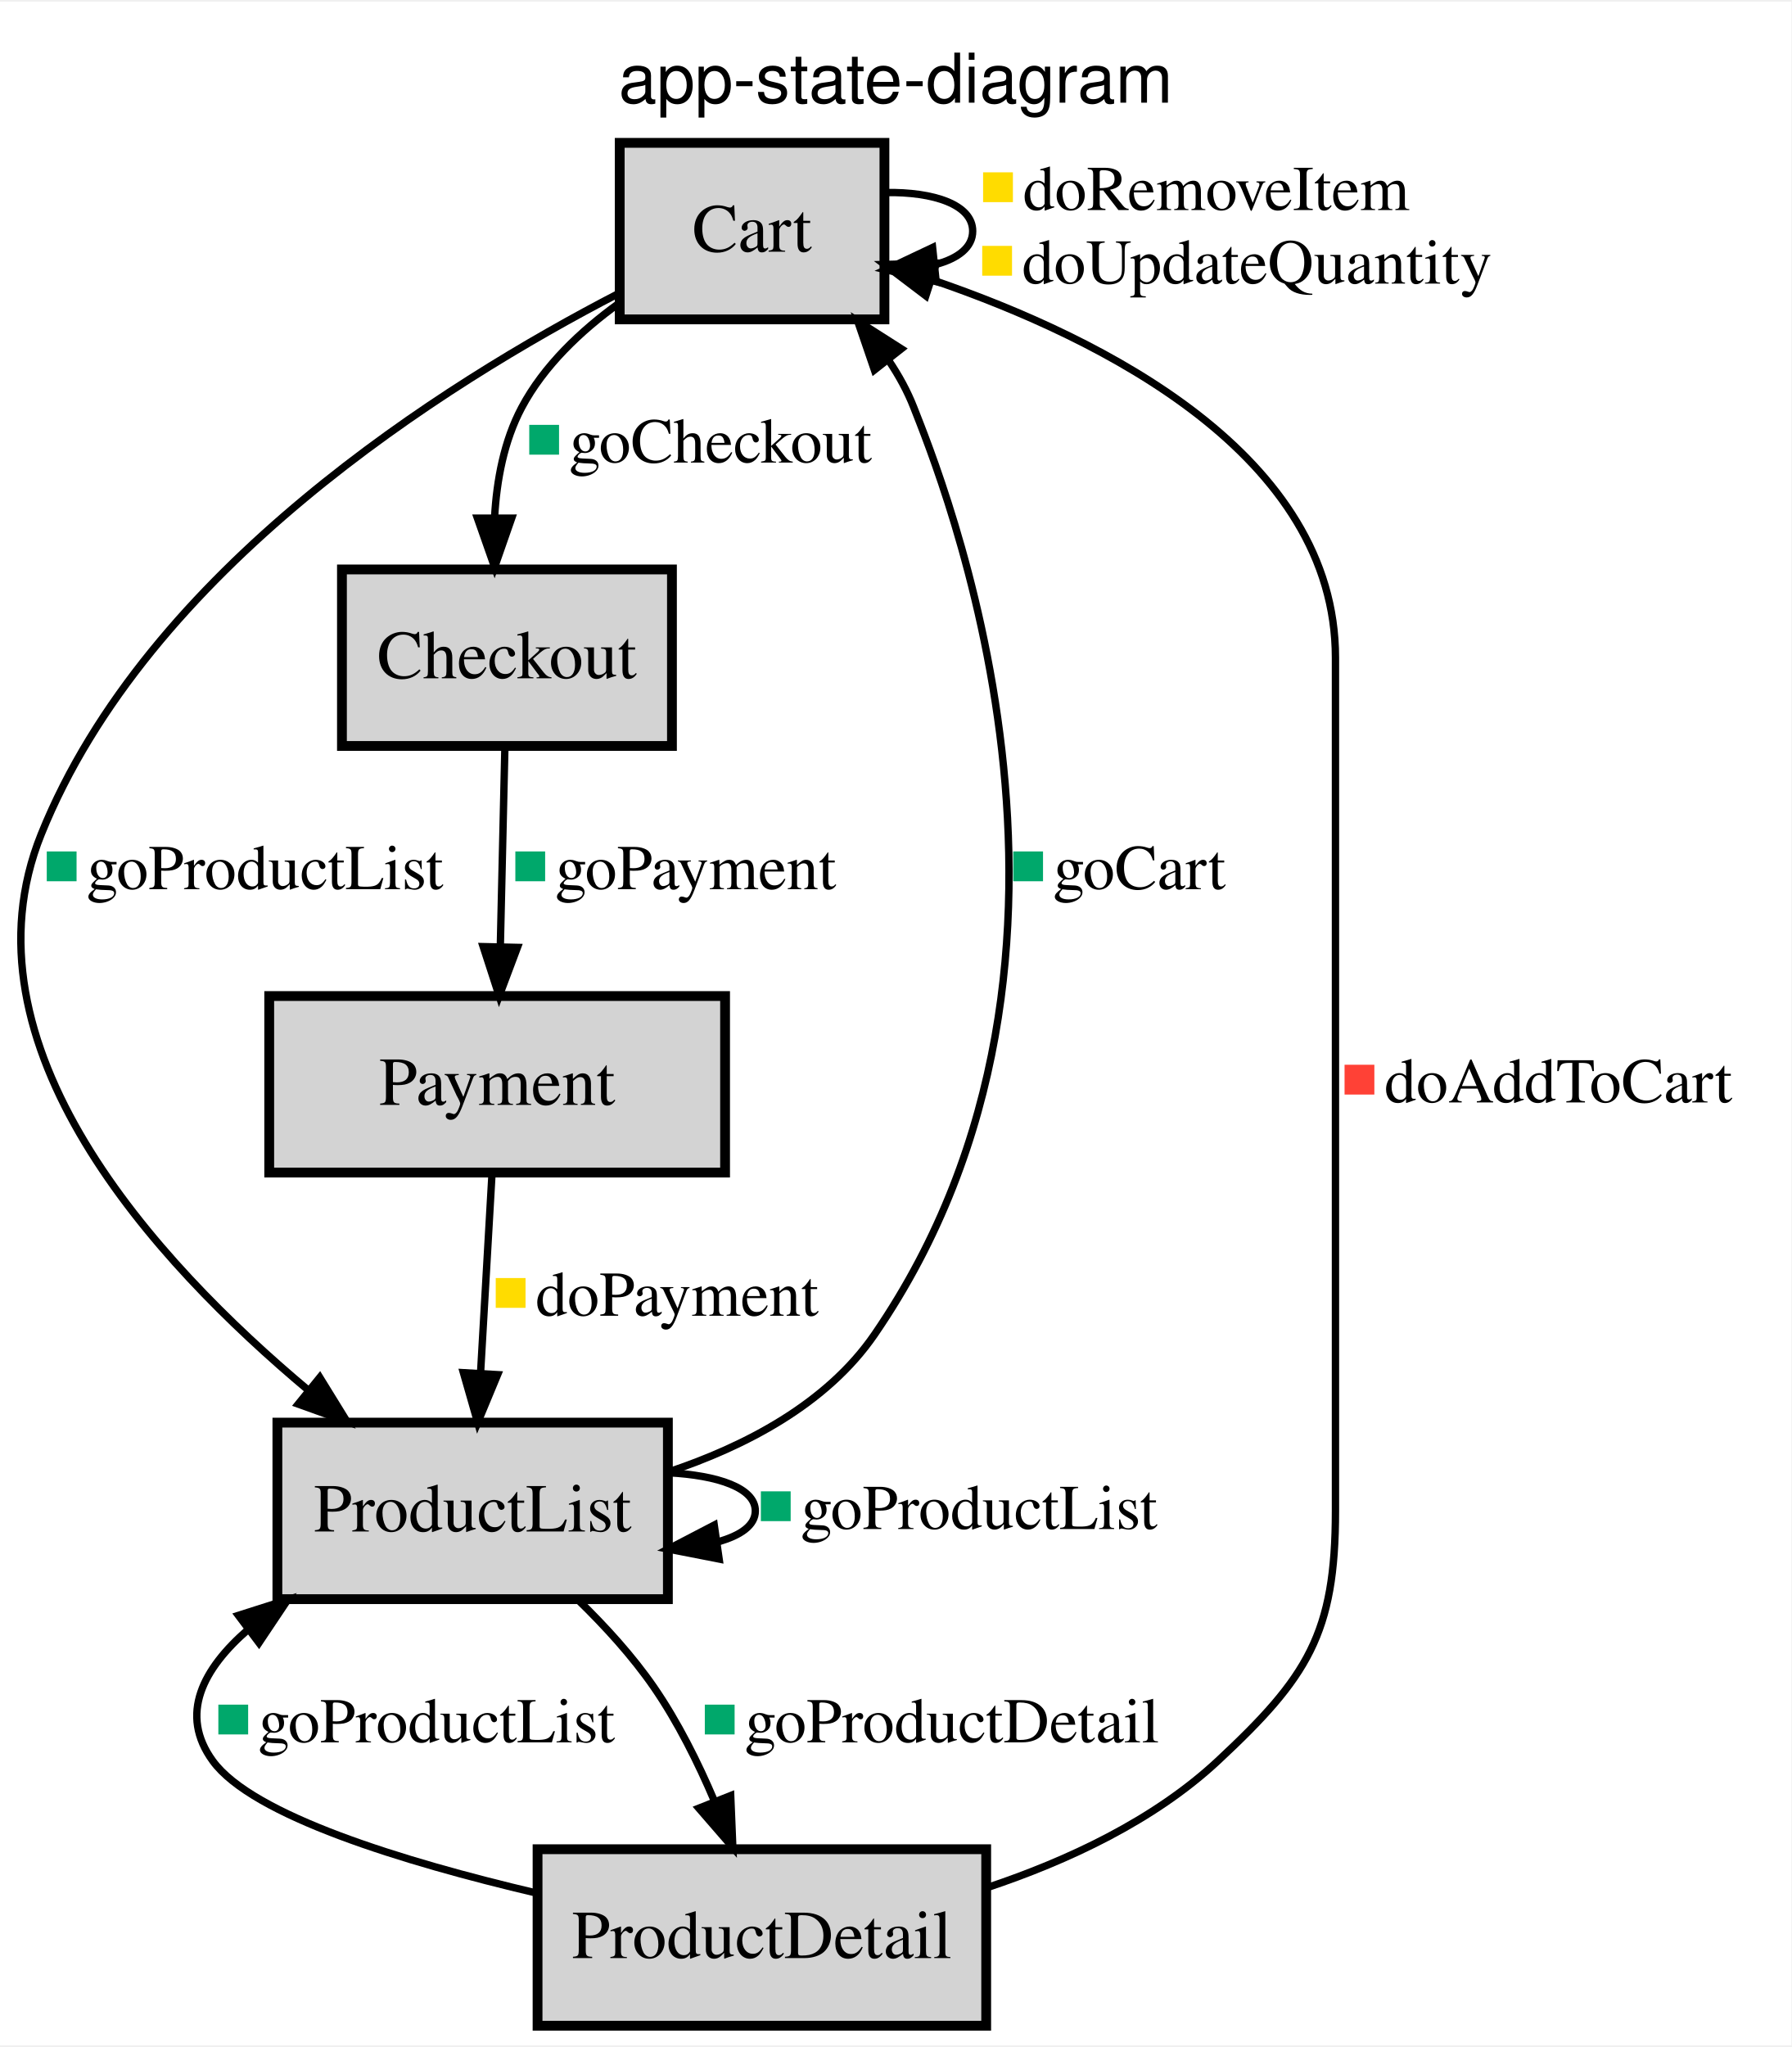
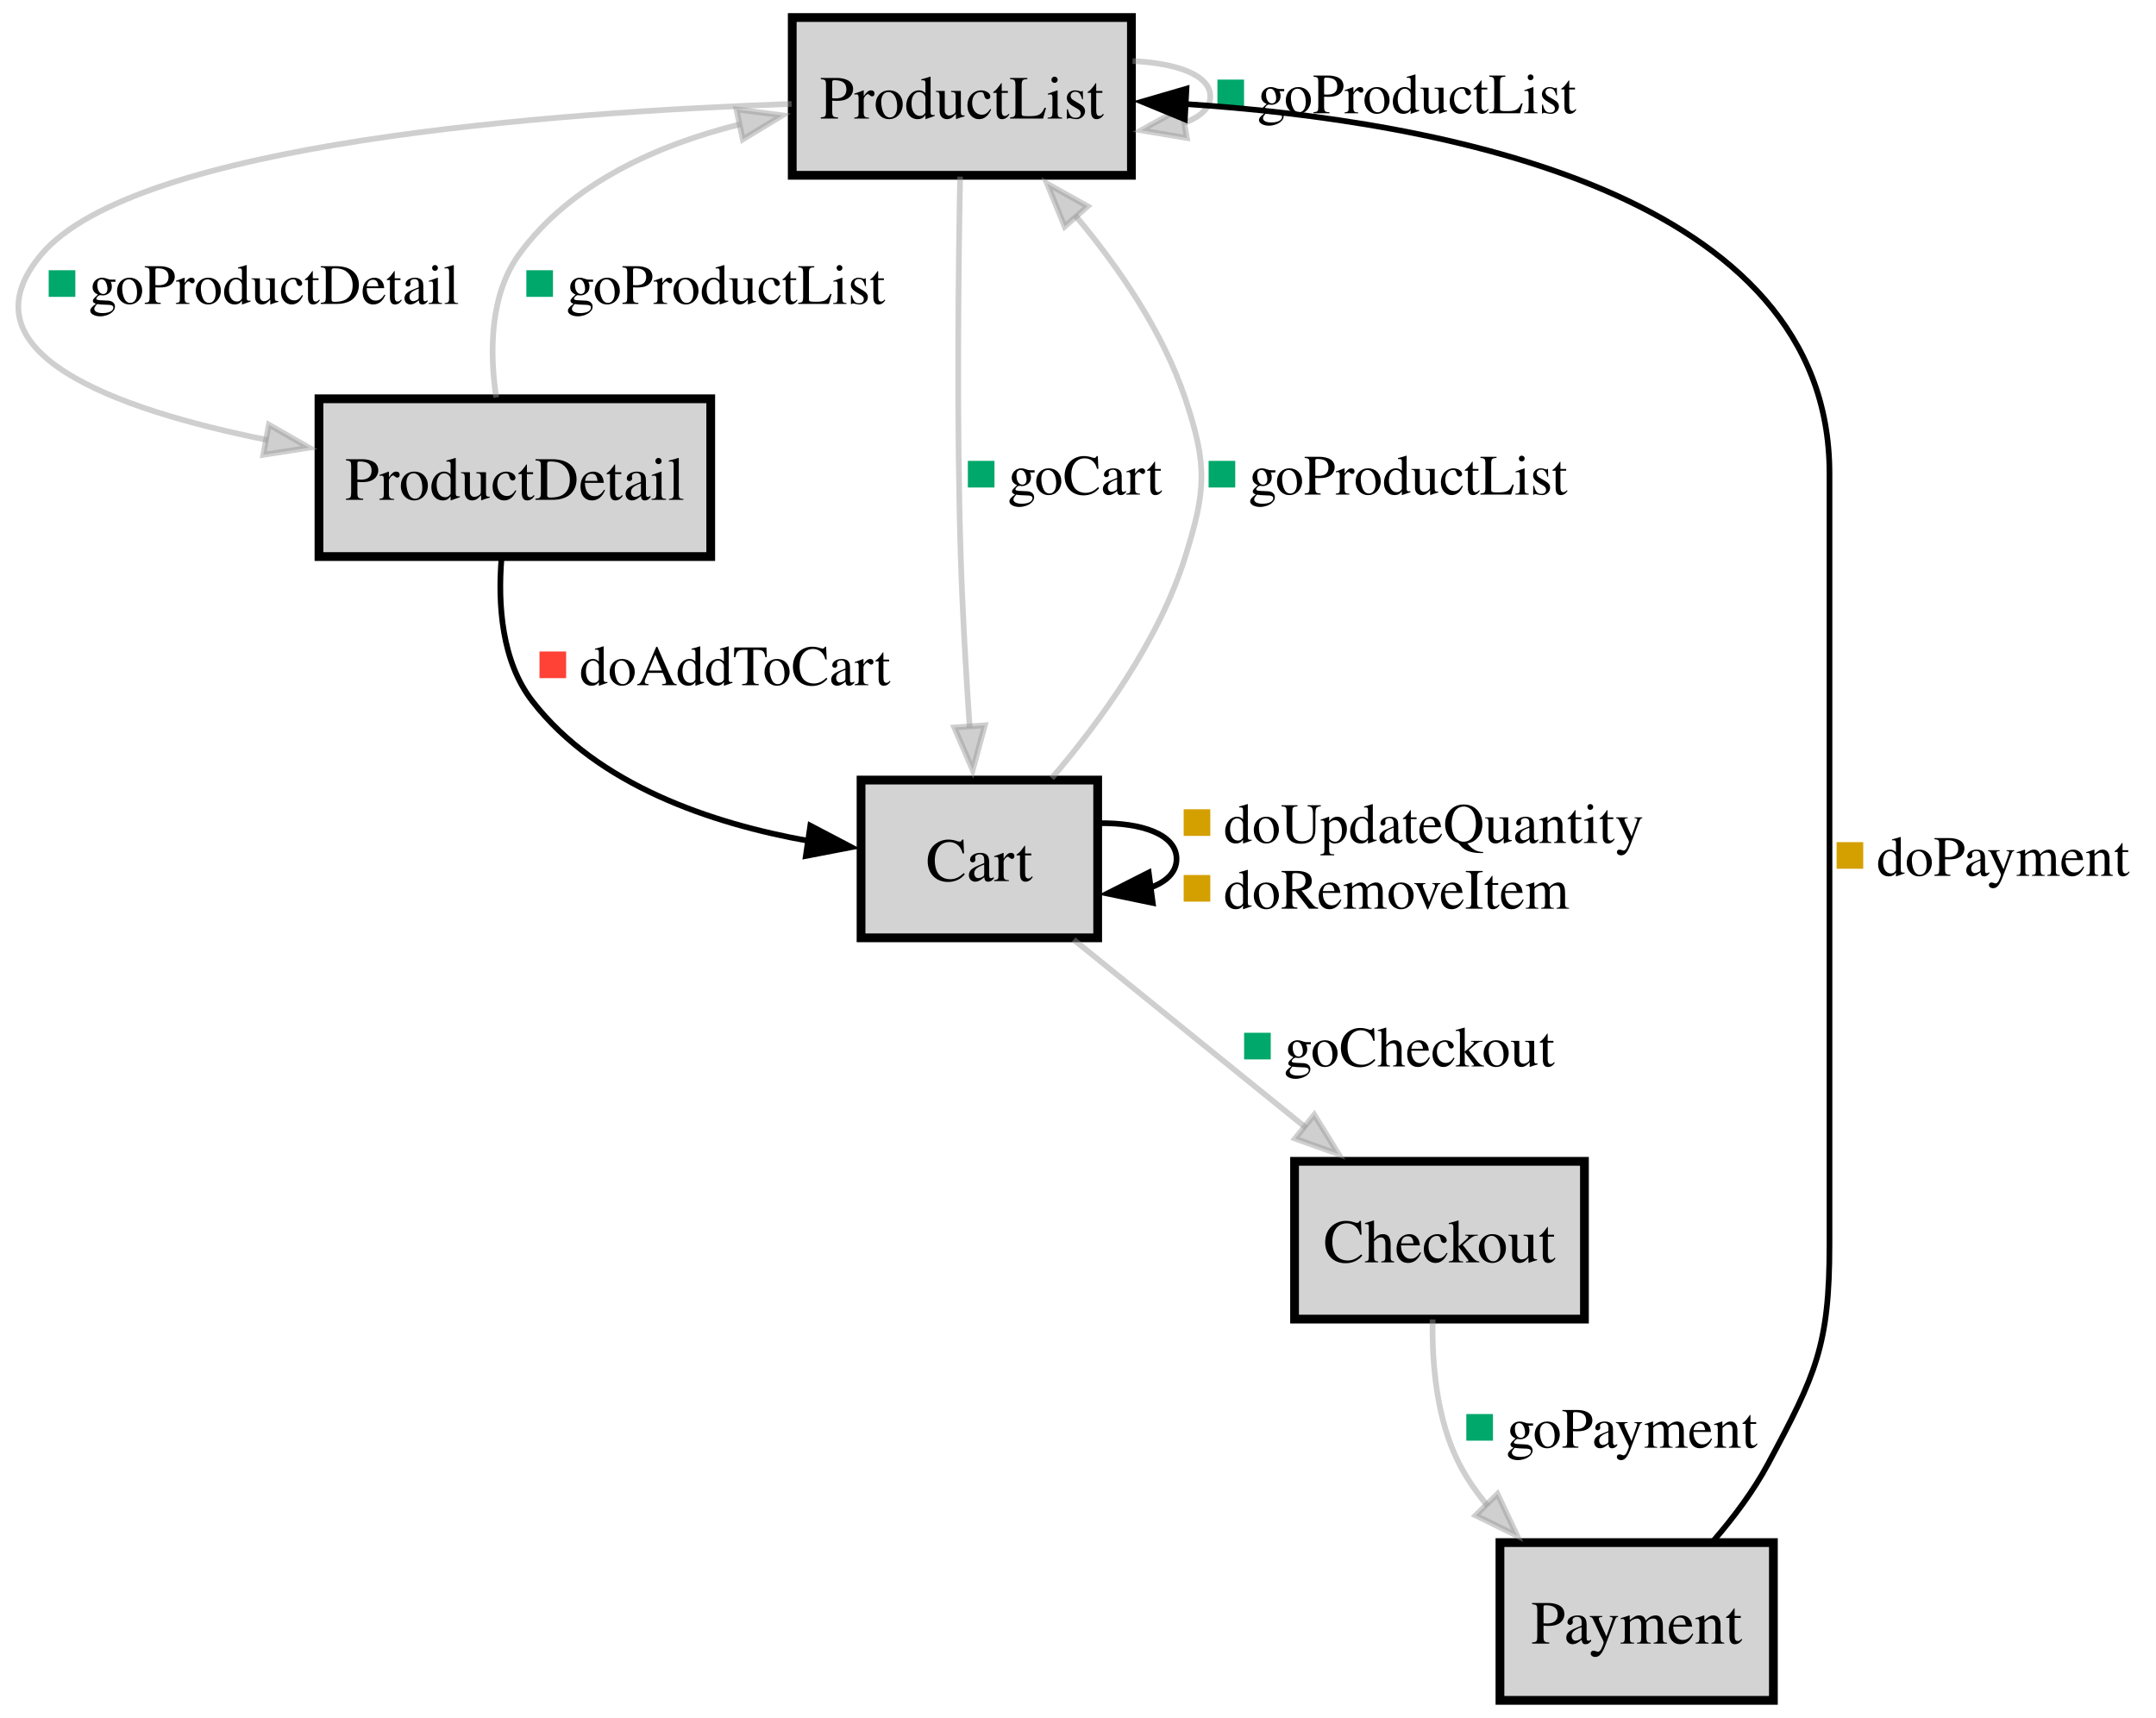
- <svg xmlns="http://www.w3.org/2000/svg" xmlns:xlink="http://www.w3.org/1999/xlink" width="365pt" height="417pt" viewBox="0.00 0.00 365.41 416.80">
-   <g id="graph0" class="graph" transform="scale(1 1) rotate(0) translate(4 412.8)">
-     <g id="a_graph0">
-       <a xlink:href="index.html" xlink:title="app-state-diagram" target="_parent">
-         <polygon fill="#ffffff" stroke="transparent" points="-4,4 -4,-412.8 361.409,-412.8 361.409,4 -4,4" />
-         <text text-anchor="middle" x="178.704" y="-392.2" font-family="Helvetica,sans-Serif" font-size="14.00" fill="#000000">app-state-diagram</text>
-       </a>
-     </g>
+ <svg xmlns="http://www.w3.org/2000/svg" xmlns:xlink="http://www.w3.org/1999/xlink" width="492pt" height="392pt" viewBox="0.00 0.00 492.00 392.00">
+   <g id="graph0" class="graph" transform="scale(1 1) rotate(0) translate(4 388)">
+     <polygon fill="white" stroke="none" points="-4,4 -4,-388 487.99,-388 487.99,4 -4,4" />
    <g id="node1" class="node">
      <g id="a_node1">
-         <a xlink:href="#Cart" xlink:title="Cart" target="_parent">
-           <polygon fill="#d3d3d3" stroke="#000000" stroke-width="2" points="176.409,-384 122.409,-384 122.409,-348 176.409,-348 176.409,-384" />
-           <text text-anchor="middle" x="149.409" y="-361.8" font-family="Times,serif" font-size="14.00" fill="#000000">Cart</text>
-         </a>
-       </g>
-     </g>
-     <g id="edge1" class="edge doRemoveItem">
+         <a xlink:href="#ProductList" xlink:title="ProductList">
+           <polygon fill="lightgray" stroke="black" stroke-width="2" points="254.19,-384 176.79,-384 176.79,-348 254.19,-348 254.19,-384" />
+           <text xml:space="preserve" text-anchor="middle" x="215.49" y="-360.95" font-family="Times,serif" font-size="14.00">ProductList</text>
+         </a>
+       </g>
+     </g>
+     <g id="edge1" class="edge goProductList">
      <g id="a_edge1">
-         <a xlink:href="#doRemoveItem" xlink:title="&lt;TABLE&gt;" target="_parent">
-           <path fill="none" stroke="#000000" stroke-width="1.5" d="M176.649,-373.867C186.433,-374.036 194.409,-371.414 194.409,-366 194.409,-362.701 191.447,-360.438 186.919,-359.212" />
-           <polygon fill="#000000" stroke="#000000" stroke-width="1.5" points="186.961,-355.697 176.649,-358.133 186.229,-362.659 186.961,-355.697" />
+         <a xlink:href="#goProductList" xlink:title="&lt;TABLE&gt;">
+           <path fill="none" stroke="#999999" stroke-width="1.3" stroke-opacity="0.467" d="M254.45,-374.07C264.57,-373.58 272.19,-370.89 272.19,-366 272.19,-363.33 269.91,-361.31 266.19,-359.95" />
+           <polygon fill="#999999" fill-opacity="0.467" stroke="#999999" stroke-width="1.3" stroke-opacity="0.467" points="266.84,-356.51 256.39,-358.26 265.65,-363.41 266.84,-356.51" />
        </a>
      </g>
      <g id="a_edge1-label">
-         <a xlink:href="#doRemoveItem" xlink:title="&lt;TABLE&gt;" target="_parent">
+         <a xlink:href="#goProductList" xlink:title="&lt;TABLE&gt;">
          <g id="a_edge1_0">
-             <a xlink:href="#doRemoveItem" xlink:title="Remove item from cart (idempotent)" target="_parent">
-               <text text-anchor="start" x="194.909" y="-370.3" font-family="Times,serif" font-size="13.00" fill="#ffdc00">■</text>
-               <text text-anchor="start" x="204.659" y="-370.3" font-family="Times,serif" font-size="13.00" fill="#000000"> doRemoveItem</text>
-             </a>
-           </g>
-           <g id="a_edge1_1">
-             <a xlink:href="#doUpdateQuantity" xlink:title="Update item quantity (idempotent)" target="_parent">
-               <text text-anchor="start" x="194.729" y="-355.3" font-family="Times,serif" font-size="13.00" fill="#ffdc00">■</text>
-               <text text-anchor="start" x="204.479" y="-355.3" font-family="Times,serif" font-size="13.00" fill="#000000"> doUpdateQuantity</text>
+             <a xlink:href="#goProductList" xlink:title="View product list (safe)">
+               <text xml:space="preserve" text-anchor="start" x="272.19" y="-362.15" font-family="Times,serif" font-size="13.00" fill="#00a86b">■</text>
+               <text xml:space="preserve" text-anchor="start" x="279.69" y="-362.15" font-family="Times,serif" font-size="13.00"> goProductList</text>
            </a>
          </g>
        </a>
      </g>
    </g>
    <g id="node2" class="node">
      <g id="a_node2">
-         <a xlink:href="#Checkout" xlink:title="Checkout" target="_parent">
-           <polygon fill="#d3d3d3" stroke="#000000" stroke-width="2" points="133.066,-297 65.751,-297 65.751,-261 133.066,-261 133.066,-297" />
-           <text text-anchor="middle" x="99.409" y="-274.8" font-family="Times,serif" font-size="14.00" fill="#000000">Checkout</text>
-         </a>
-       </g>
-     </g>
-     <g id="edge2" class="edge goCheckout">
+         <a xlink:href="#ProductDetail" xlink:title="ProductDetail">
+           <polygon fill="lightgray" stroke="black" stroke-width="2" points="158.19,-297 68.79,-297 68.79,-261 158.19,-261 158.19,-297" />
+           <text xml:space="preserve" text-anchor="middle" x="113.49" y="-273.95" font-family="Times,serif" font-size="14.00">ProductDetail</text>
+         </a>
+       </g>
+     </g>
+     <g id="edge4" class="edge goProductDetail">
+       <g id="a_edge4">
+         <a xlink:href="#goProductDetail" xlink:title="&lt;TABLE&gt;">
+           <path fill="none" stroke="#999999" stroke-width="1.3" stroke-opacity="0.467" d="M176.64,-364.29C122.08,-362.37 27,-355.38 5.49,-330 -13.49,-307.59 21.89,-294.66 57.12,-287.58" />
+           <polygon fill="#999999" fill-opacity="0.467" stroke="#999999" stroke-width="1.3" stroke-opacity="0.467" points="57.35,-291.1 66.55,-285.84 56.08,-284.21 57.35,-291.1" />
+         </a>
+       </g>
+       <g id="a_edge4-label">
+         <a xlink:href="#goProductDetail" xlink:title="&lt;TABLE&gt;">
+           <g id="a_edge4_1">
+             <a xlink:href="#goProductDetail" xlink:title="View product details (safe)">
+               <text xml:space="preserve" text-anchor="start" x="5.49" y="-318.65" font-family="Times,serif" font-size="13.00" fill="#00a86b">■</text>
+               <text xml:space="preserve" text-anchor="start" x="12.99" y="-318.65" font-family="Times,serif" font-size="13.00"> goProductDetail</text>
+             </a>
+           </g>
+         </a>
+       </g>
+     </g>
+     <g id="node3" class="node">
+       <g id="a_node3">
+         <a xlink:href="#Cart" xlink:title="Cart">
+           <polygon fill="lightgray" stroke="black" stroke-width="2" points="246.49,-210 192.49,-210 192.49,-174 246.49,-174 246.49,-210" />
+           <text xml:space="preserve" text-anchor="middle" x="219.49" y="-186.95" font-family="Times,serif" font-size="14.00">Cart</text>
+         </a>
+       </g>
+     </g>
+     <g id="edge5" class="edge goCart">
+       <g id="a_edge5">
+         <a xlink:href="#goCart" xlink:title="&lt;TABLE&gt;">
+           <path fill="none" stroke="#999999" stroke-width="1.3" stroke-opacity="0.467" d="M215.1,-347.7C214.71,-327.05 214.29,-291.5 215.24,-261 215.64,-248.19 216.47,-234.04 217.28,-221.98" />
+           <polygon fill="#999999" fill-opacity="0.467" stroke="#999999" stroke-width="1.3" stroke-opacity="0.467" points="220.75,-222.5 217.97,-212.28 213.77,-222 220.75,-222.5" />
+         </a>
+       </g>
+       <g id="a_edge5-label">
+         <a xlink:href="#goCart" xlink:title="&lt;TABLE&gt;">
+           <g id="a_edge5_2">
+             <a xlink:href="#goCart" xlink:title="View shopping cart (safe)">
+               <text xml:space="preserve" text-anchor="start" x="215.24" y="-275.15" font-family="Times,serif" font-size="13.00" fill="#00a86b">■</text>
+               <text xml:space="preserve" text-anchor="start" x="222.74" y="-275.15" font-family="Times,serif" font-size="13.00"> goCart</text>
+             </a>
+           </g>
+         </a>
+       </g>
+     </g>
+     <g id="edge2" class="edge goProductList">
      <g id="a_edge2">
-         <a xlink:href="#goCheckout" xlink:title="&lt;TABLE&gt;" target="_parent">
-           <path fill="none" stroke="#000000" stroke-width="1.5" d="M122.207,-351.249C114.478,-345.655 106.938,-338.534 102.409,-330 98.807,-323.214 97.299,-315.18 96.88,-307.521" />
-           <polygon fill="#000000" stroke="#000000" stroke-width="1.5" points="100.38,-307.465 96.891,-297.461 93.38,-307.457 100.38,-307.465" />
+         <a xlink:href="#goProductList" xlink:title="&lt;TABLE&gt;">
+           <path fill="none" stroke="#999999" stroke-width="1.3" stroke-opacity="0.467" d="M109.23,-297.3C107.7,-307.73 107.75,-320.73 114.49,-330 126.24,-346.16 145.97,-354.92 164.89,-359.64" />
+           <polygon fill="#999999" fill-opacity="0.467" stroke="#999999" stroke-width="1.3" stroke-opacity="0.467" points="164.05,-363.04 174.56,-361.68 165.5,-356.19 164.05,-363.04" />
        </a>
      </g>
      <g id="a_edge2-label">
-         <a xlink:href="#goCheckout" xlink:title="&lt;TABLE&gt;" target="_parent">
-           <g id="a_edge2_2">
-             <a xlink:href="#goCheckout" xlink:title="Proceed to checkout (safe)" target="_parent">
-               <text text-anchor="start" x="102.333" y="-318.8" font-family="Times,serif" font-size="13.00" fill="#00a86b">■</text>
-               <text text-anchor="start" x="112.083" y="-318.8" font-family="Times,serif" font-size="13.00" fill="#000000"> goCheckout</text>
+         <a xlink:href="#goProductList" xlink:title="&lt;TABLE&gt;">
+           <g id="a_edge2_3">
+             <a xlink:href="#goProductList" xlink:title="View product list (safe)">
+               <text xml:space="preserve" text-anchor="start" x="114.49" y="-318.65" font-family="Times,serif" font-size="13.00" fill="#00a86b">■</text>
+               <text xml:space="preserve" text-anchor="start" x="121.99" y="-318.65" font-family="Times,serif" font-size="13.00"> goProductList</text>
+             </a>
+           </g>
+         </a>
+       </g>
+     </g>
+     <g id="edge8" class="edge doAddToCart">
+       <g id="a_edge8">
+         <a xlink:href="#doAddToCart" xlink:title="&lt;TABLE&gt;">
+           <path fill="none" stroke="#000000" stroke-width="1.3" d="M110.44,-260.56C109.6,-250.09 110.45,-237.08 117.49,-228 132.41,-208.78 158.46,-200.06 180.5,-196.12" />
+           <polygon fill="#000000" stroke="#000000" stroke-width="1.3" points="180.91,-199.6 190.29,-194.68 179.89,-192.68 180.91,-199.6" />
+         </a>
+       </g>
+       <g id="a_edge8-label">
+         <a xlink:href="#doAddToCart" xlink:title="&lt;TABLE&gt;">
+           <g id="a_edge8_4">
+             <a xlink:href="#doAddToCart" xlink:title="Add product to cart (unsafe)">
+               <text xml:space="preserve" text-anchor="start" x="117.49" y="-231.65" font-family="Times,serif" font-size="13.00" fill="#ff4136">■</text>
+               <text xml:space="preserve" text-anchor="start" x="124.99" y="-231.65" font-family="Times,serif" font-size="13.00"> doAddToCart</text>
+             </a>
+           </g>
+         </a>
+       </g>
+     </g>
+     <g id="edge3" class="edge goProductList">
+       <g id="a_edge3">
+         <a xlink:href="#goProductList" xlink:title="&lt;TABLE&gt;">
+           <path fill="none" stroke="#999999" stroke-width="1.3" stroke-opacity="0.467" d="M236.01,-210.42C247.01,-223.28 260.51,-241.82 266.49,-261 271.26,-276.27 271.55,-281.82 266.49,-297 261.38,-312.35 251.28,-327.03 241.41,-338.8" />
+           <polygon fill="#999999" fill-opacity="0.467" stroke="#999999" stroke-width="1.3" stroke-opacity="0.467" points="238.96,-336.29 234.95,-346.09 244.2,-340.93 238.96,-336.29" />
+         </a>
+       </g>
+       <g id="a_edge3-label">
+         <a xlink:href="#goProductList" xlink:title="&lt;TABLE&gt;">
+           <g id="a_edge3_5">
+             <a xlink:href="#goProductList" xlink:title="View product list (safe)">
+               <text xml:space="preserve" text-anchor="start" x="270.18" y="-275.15" font-family="Times,serif" font-size="13.00" fill="#00a86b">■</text>
+               <text xml:space="preserve" text-anchor="start" x="277.68" y="-275.15" font-family="Times,serif" font-size="13.00"> goProductList</text>
+             </a>
+           </g>
+         </a>
+       </g>
+     </g>
+     <g id="edge9" class="edge doUpdateQuantity">
+       <g id="a_edge9">
+         <a xlink:href="#doUpdateQuantity" xlink:title="&lt;TABLE&gt;">
+           <path fill="none" stroke="#000000" stroke-width="1.3" d="M246.73,-200.15C256.52,-200.32 264.49,-197.61 264.49,-192 264.49,-188.93 262.11,-186.73 258.35,-185.39" />
+           <polygon fill="#000000" stroke="#000000" stroke-width="1.3" points="259.06,-181.96 248.68,-184.11 258.14,-188.9 259.06,-181.96" />
+         </a>
+       </g>
+       <g id="a_edge9-label">
+         <a xlink:href="#doUpdateQuantity" xlink:title="&lt;TABLE&gt;">
+           <g id="a_edge9_6">
+             <a xlink:href="#doUpdateQuantity" xlink:title="Update item quantity (idempotent)">
+               <text xml:space="preserve" text-anchor="start" x="264.49" y="-195.65" font-family="Times,serif" font-size="13.00" fill="#d4a000">■</text>
+               <text xml:space="preserve" text-anchor="start" x="271.99" y="-195.65" font-family="Times,serif" font-size="13.00"> doUpdateQuantity</text>
+             </a>
+           </g>
+           <g id="a_edge9_7">
+             <a xlink:href="#doRemoveItem" xlink:title="Remove item from cart (idempotent)">
+               <text xml:space="preserve" text-anchor="start" x="264.49" y="-180.65" font-family="Times,serif" font-size="13.00" fill="#d4a000">■</text>
+               <text xml:space="preserve" text-anchor="start" x="271.99" y="-180.65" font-family="Times,serif" font-size="13.00"> doRemoveItem</text>
            </a>
          </g>
        </a>
      </g>
    </g>
    <g id="node4" class="node">
      <g id="a_node4">
-         <a xlink:href="#ProductList" xlink:title="ProductList" target="_parent">
-           <polygon fill="#d3d3d3" stroke="#000000" stroke-width="2" points="132.236,-123 52.581,-123 52.581,-87 132.236,-87 132.236,-123" />
-           <text text-anchor="middle" x="92.409" y="-100.8" font-family="Times,serif" font-size="14.00" fill="#000000">ProductList</text>
-         </a>
-       </g>
-     </g>
-     <g id="edge3" class="edge goProductList">
-       <g id="a_edge3">
-         <a xlink:href="#goProductList" xlink:title="&lt;TABLE&gt;" target="_parent">
-           <path fill="none" stroke="#000000" stroke-width="1.5" d="M122.144,-353.258C86.523,-334.814 26.135,-296.884 4.409,-243 -12.881,-200.12 27.358,-156 58.98,-129.538" />
-           <polygon fill="#000000" stroke="#000000" stroke-width="1.5" points="61.23,-132.22 66.794,-123.203 56.822,-126.782 61.23,-132.22" />
-         </a>
-       </g>
-       <g id="a_edge3-label">
-         <a xlink:href="#goProductList" xlink:title="&lt;TABLE&gt;" target="_parent">
-           <g id="a_edge3_3">
-             <a xlink:href="#goProductList" xlink:title="View product list (safe)" target="_parent">
-               <text text-anchor="start" x="3.915" y="-231.8" font-family="Times,serif" font-size="13.00" fill="#00a86b">■</text>
-               <text text-anchor="start" x="13.665" y="-231.8" font-family="Times,serif" font-size="13.00" fill="#000000"> goProductList</text>
+         <a xlink:href="#Checkout" xlink:title="Checkout">
+           <polygon fill="lightgray" stroke="black" stroke-width="2" points="357.57,-123 291.42,-123 291.42,-87 357.57,-87 357.57,-123" />
+           <text xml:space="preserve" text-anchor="middle" x="324.49" y="-99.95" font-family="Times,serif" font-size="14.00">Checkout</text>
+         </a>
+       </g>
+     </g>
+     <g id="edge6" class="edge goCheckout">
+       <g id="a_edge6">
+         <a xlink:href="#goCheckout" xlink:title="&lt;TABLE&gt;">
+           <path fill="none" stroke="#999999" stroke-width="1.3" stroke-opacity="0.467" d="M241,-173.59C256.28,-161.22 277.04,-144.42 294.03,-130.66" />
+           <polygon fill="#999999" fill-opacity="0.467" stroke="#999999" stroke-width="1.3" stroke-opacity="0.467" points="295.92,-133.63 301.49,-124.62 291.52,-128.19 295.92,-133.63" />
+         </a>
+       </g>
+       <g id="a_edge6-label">
+         <a xlink:href="#goCheckout" xlink:title="&lt;TABLE&gt;">
+           <g id="a_edge6_8">
+             <a xlink:href="#goCheckout" xlink:title="Proceed to checkout (safe)">
+               <text xml:space="preserve" text-anchor="start" x="278.28" y="-144.65" font-family="Times,serif" font-size="13.00" fill="#00a86b">■</text>
+               <text xml:space="preserve" text-anchor="start" x="285.78" y="-144.65" font-family="Times,serif" font-size="13.00"> goCheckout</text>
            </a>
          </g>
        </a>
      </g>
    </g>
    <g id="node5" class="node">
      <g id="a_node5">
-         <a xlink:href="#Payment" xlink:title="Payment" target="_parent">
-           <polygon fill="#d3d3d3" stroke="#000000" stroke-width="2" points="143.902,-210 50.916,-210 50.916,-174 143.902,-174 143.902,-210" />
-           <text text-anchor="middle" x="97.409" y="-187.8" font-family="Times,serif" font-size="14.00" fill="#000000">Payment</text>
-         </a>
-       </g>
-     </g>
-     <g id="edge4" class="edge goPayment">
-       <g id="a_edge4">
-         <a xlink:href="#goPayment" xlink:title="&lt;TABLE&gt;" target="_parent">
-           <path fill="none" stroke="#000000" stroke-width="1.5" d="M98.994,-260.974C98.724,-249.192 98.364,-233.561 98.056,-220.158" />
-           <polygon fill="#000000" stroke="#000000" stroke-width="1.5" points="101.552,-219.92 97.823,-210.003 94.553,-220.081 101.552,-219.92" />
-         </a>
-       </g>
-       <g id="a_edge4-label">
-         <a xlink:href="#goPayment" xlink:title="&lt;TABLE&gt;" target="_parent">
-           <g id="a_edge4_4">
-             <a xlink:href="#goPayment" xlink:title="Proceed to payment (safe)" target="_parent">
-               <text text-anchor="start" x="99.498" y="-231.8" font-family="Times,serif" font-size="13.00" fill="#00a86b">■</text>
-               <text text-anchor="start" x="109.248" y="-231.8" font-family="Times,serif" font-size="13.00" fill="#000000"> goPayment</text>
-             </a>
-           </g>
-         </a>
-       </g>
-     </g>
-     <g id="node3" class="node">
-       <g id="a_node3">
-         <a xlink:href="#ProductDetail" xlink:title="ProductDetail" target="_parent">
-           <polygon fill="#d3d3d3" stroke="#000000" stroke-width="2" points="197.165,-36 105.652,-36 105.652,0 197.165,0 197.165,-36" />
-           <text text-anchor="middle" x="151.409" y="-13.8" font-family="Times,serif" font-size="14.00" fill="#000000">ProductDetail</text>
-         </a>
-       </g>
-     </g>
-     <g id="edge6" class="edge doAddToCart">
-       <g id="a_edge6">
-         <a xlink:href="#doAddToCart" xlink:title="&lt;TABLE&gt;" target="_parent">
-           <path fill="none" stroke="#000000" stroke-width="1.5" d="M197.379,-28.179C213.76,-33.641 231.363,-41.843 244.409,-54 262.736,-71.078 268.409,-79.949 268.409,-105 268.409,-279 268.409,-279 268.409,-279 268.409,-320.228 221.284,-344.02 186.345,-355.994" />
-           <polygon fill="#000000" stroke="#000000" stroke-width="1.5" points="184.853,-352.797 176.412,-359.2 187.003,-359.459 184.853,-352.797" />
-         </a>
-       </g>
-       <g id="a_edge6-label">
-         <a xlink:href="#doAddToCart" xlink:title="&lt;TABLE&gt;" target="_parent">
-           <g id="a_edge6_5">
-             <a xlink:href="#doAddToCart" xlink:title="Add product to cart (unsafe)" target="_parent">
-               <text text-anchor="start" x="268.641" y="-188.3" font-family="Times,serif" font-size="13.00" fill="#ff4136">■</text>
-               <text text-anchor="start" x="278.391" y="-188.3" font-family="Times,serif" font-size="13.00" fill="#000000"> doAddToCart</text>
-             </a>
-           </g>
-         </a>
-       </g>
-     </g>
-     <g id="edge7" class="edge goProductList">
+         <a xlink:href="#Payment" xlink:title="Payment">
+           <polygon fill="lightgray" stroke="black" stroke-width="2" points="400.69,-36 338.29,-36 338.29,0 400.69,0 400.69,-36" />
+           <text xml:space="preserve" text-anchor="middle" x="369.49" y="-12.95" font-family="Times,serif" font-size="14.00">Payment</text>
+         </a>
+       </g>
+     </g>
+     <g id="edge7" class="edge goPayment">
      <g id="a_edge7">
-         <a xlink:href="#goProductList" xlink:title="&lt;TABLE&gt;" target="_parent">
-           <path fill="none" stroke="#000000" stroke-width="1.5" d="M105.441,-27.058C78.232,-33.457 47.53,-42.859 39.409,-54 32.464,-63.526 37.421,-72.815 46.599,-80.797" />
-           <polygon fill="#000000" stroke="#000000" stroke-width="1.5" points="44.62,-83.689 54.717,-86.899 48.826,-78.093 44.62,-83.689" />
+         <a xlink:href="#goPayment" xlink:title="&lt;TABLE&gt;">
+           <path fill="none" stroke="#999999" stroke-width="1.3" stroke-opacity="0.467" d="M322.93,-86.91C322.74,-76.82 323.82,-64.08 328.99,-54 330.73,-50.61 332.95,-47.41 335.46,-44.42" />
+           <polygon fill="#999999" fill-opacity="0.467" stroke="#999999" stroke-width="1.3" stroke-opacity="0.467" points="337.72,-47.11 342.24,-37.53 332.73,-42.2 337.72,-47.11" />
        </a>
      </g>
      <g id="a_edge7-label">
-         <a xlink:href="#goProductList" xlink:title="&lt;TABLE&gt;" target="_parent">
-           <g id="a_edge7_6">
-             <a xlink:href="#goProductList" xlink:title="View product list (safe)" target="_parent">
-               <text text-anchor="start" x="38.915" y="-57.8" font-family="Times,serif" font-size="13.00" fill="#00a86b">■</text>
-               <text text-anchor="start" x="48.665" y="-57.8" font-family="Times,serif" font-size="13.00" fill="#000000"> goProductList</text>
-             </a>
-           </g>
-         </a>
-       </g>
-     </g>
-     <g id="edge8" class="edge goCart">
-       <g id="a_edge8">
-         <a xlink:href="#goCart" xlink:title="&lt;TABLE&gt;" target="_parent">
-           <path fill="none" stroke="#000000" stroke-width="1.5" d="M132.129,-112.871C147.929,-118.114 164.643,-126.771 174.409,-141 228.058,-219.163 187.265,-317.515 182.409,-330 181.109,-333.341 179.339,-336.56 177.288,-339.607" />
-           <polygon fill="#000000" stroke="#000000" stroke-width="1.5" points="174.358,-337.671 170.927,-347.695 179.861,-341.998 174.358,-337.671" />
-         </a>
-       </g>
-       <g id="a_edge8-label">
-         <a xlink:href="#goCart" xlink:title="&lt;TABLE&gt;" target="_parent">
-           <g id="a_edge8_7">
-             <a xlink:href="#goCart" xlink:title="View shopping cart (safe)" target="_parent">
-               <text text-anchor="start" x="201.054" y="-231.8" font-family="Times,serif" font-size="13.00" fill="#00a86b">■</text>
-               <text text-anchor="start" x="210.804" y="-231.8" font-family="Times,serif" font-size="13.00" fill="#000000"> goCart</text>
-             </a>
-           </g>
-         </a>
-       </g>
-     </g>
-     <g id="edge9" class="edge goProductDetail">
-       <g id="a_edge9">
-         <a xlink:href="#goProductDetail" xlink:title="&lt;TABLE&gt;" target="_parent">
-           <path fill="none" stroke="#000000" stroke-width="1.5" d="M113.903,-86.856C119.426,-81.493 125.037,-75.348 129.409,-69 134.255,-61.965 138.381,-53.691 141.706,-45.878" />
-           <polygon fill="#000000" stroke="#000000" stroke-width="1.5" points="145.049,-46.943 145.483,-36.357 138.542,-44.362 145.049,-46.943" />
-         </a>
-       </g>
-       <g id="a_edge9-label">
-         <a xlink:href="#goProductDetail" xlink:title="&lt;TABLE&gt;" target="_parent">
-           <g id="a_edge9_8">
-             <a xlink:href="#goProductDetail" xlink:title="View product details (safe)" target="_parent">
-               <text text-anchor="start" x="138.144" y="-57.8" font-family="Times,serif" font-size="13.00" fill="#00a86b">■</text>
-               <text text-anchor="start" x="147.894" y="-57.8" font-family="Times,serif" font-size="13.00" fill="#000000"> goProductDetail</text>
-             </a>
-           </g>
-         </a>
-       </g>
-     </g>
-     <g id="edge10" class="edge goProductList">
+         <a xlink:href="#goPayment" xlink:title="&lt;TABLE&gt;">
+           <g id="a_edge7_9">
+             <a xlink:href="#goPayment" xlink:title="Proceed to payment (safe)">
+               <text xml:space="preserve" text-anchor="start" x="328.99" y="-57.65" font-family="Times,serif" font-size="13.00" fill="#00a86b">■</text>
+               <text xml:space="preserve" text-anchor="start" x="336.49" y="-57.65" font-family="Times,serif" font-size="13.00"> goPayment</text>
+             </a>
+           </g>
+         </a>
+       </g>
+     </g>
+     <g id="edge10" class="edge doPayment">
      <g id="a_edge10">
-         <a xlink:href="#goProductList" xlink:title="&lt;TABLE&gt;" target="_parent">
-           <path fill="none" stroke="#000000" stroke-width="1.5" d="M132.294,-112.781C142.449,-112.269 150.072,-109.676 150.072,-105 150.072,-102.078 147.094,-99.969 142.382,-98.673" />
-           <polygon fill="#000000" stroke="#000000" stroke-width="1.5" points="142.692,-95.181 132.294,-97.219 141.693,-102.11 142.692,-95.181" />
+         <a xlink:href="#doPayment" xlink:title="&lt;TABLE&gt;">
+           <path fill="none" stroke="#000000" stroke-width="1.3" d="M387.01,-36.41C391.59,-41.71 396.17,-47.79 399.49,-54 410.37,-74.35 413.49,-80.92 413.49,-104 413.49,-280 413.49,-280 413.49,-280 413.49,-344.05 324.94,-360.44 266.27,-364.28" />
+           <polygon fill="#000000" stroke="#000000" stroke-width="1.3" points="266.38,-360.77 256.58,-364.8 266.75,-367.76 266.38,-360.77" />
        </a>
      </g>
      <g id="a_edge10-label">
-         <a xlink:href="#goProductList" xlink:title="&lt;TABLE&gt;" target="_parent">
-           <g id="a_edge10_9">
-             <a xlink:href="#goProductList" xlink:title="View product list (safe)" target="_parent">
-               <text text-anchor="start" x="149.578" y="-101.3" font-family="Times,serif" font-size="13.00" fill="#00a86b">■</text>
-               <text text-anchor="start" x="159.328" y="-101.3" font-family="Times,serif" font-size="13.00" fill="#000000"> goProductList</text>
-             </a>
-           </g>
-         </a>
-       </g>
-     </g>
-     <g id="edge5" class="edge doPayment">
-       <g id="a_edge5">
-         <a xlink:href="#doPayment" xlink:title="&lt;TABLE&gt;" target="_parent">
-           <path fill="none" stroke="#000000" stroke-width="1.5" d="M96.373,-173.974C95.696,-162.192 94.797,-146.561 94.027,-133.158" />
-           <polygon fill="#000000" stroke="#000000" stroke-width="1.5" points="97.511,-132.786 93.443,-123.003 90.523,-133.188 97.511,-132.786" />
-         </a>
-       </g>
-       <g id="a_edge5-label">
-         <a xlink:href="#doPayment" xlink:title="&lt;TABLE&gt;" target="_parent">
-           <g id="a_edge5_10">
-             <a xlink:href="#doPayment" xlink:title="Complete payment (idempotent)" target="_parent">
-               <text text-anchor="start" x="95.498" y="-144.8" font-family="Times,serif" font-size="13.00" fill="#ffdc00">■</text>
-               <text text-anchor="start" x="105.248" y="-144.8" font-family="Times,serif" font-size="13.00" fill="#000000"> doPayment</text>
+         <a xlink:href="#doPayment" xlink:title="&lt;TABLE&gt;">
+           <g id="a_edge10_10">
+             <a xlink:href="#doPayment" xlink:title="Complete payment (idempotent)">
+               <text xml:space="preserve" text-anchor="start" x="413.49" y="-188.15" font-family="Times,serif" font-size="13.00" fill="#d4a000">■</text>
+               <text xml:space="preserve" text-anchor="start" x="420.99" y="-188.15" font-family="Times,serif" font-size="13.00"> doPayment</text>
            </a>
          </g>
        </a>
      </g>
    </g>
  </g>
</svg>
